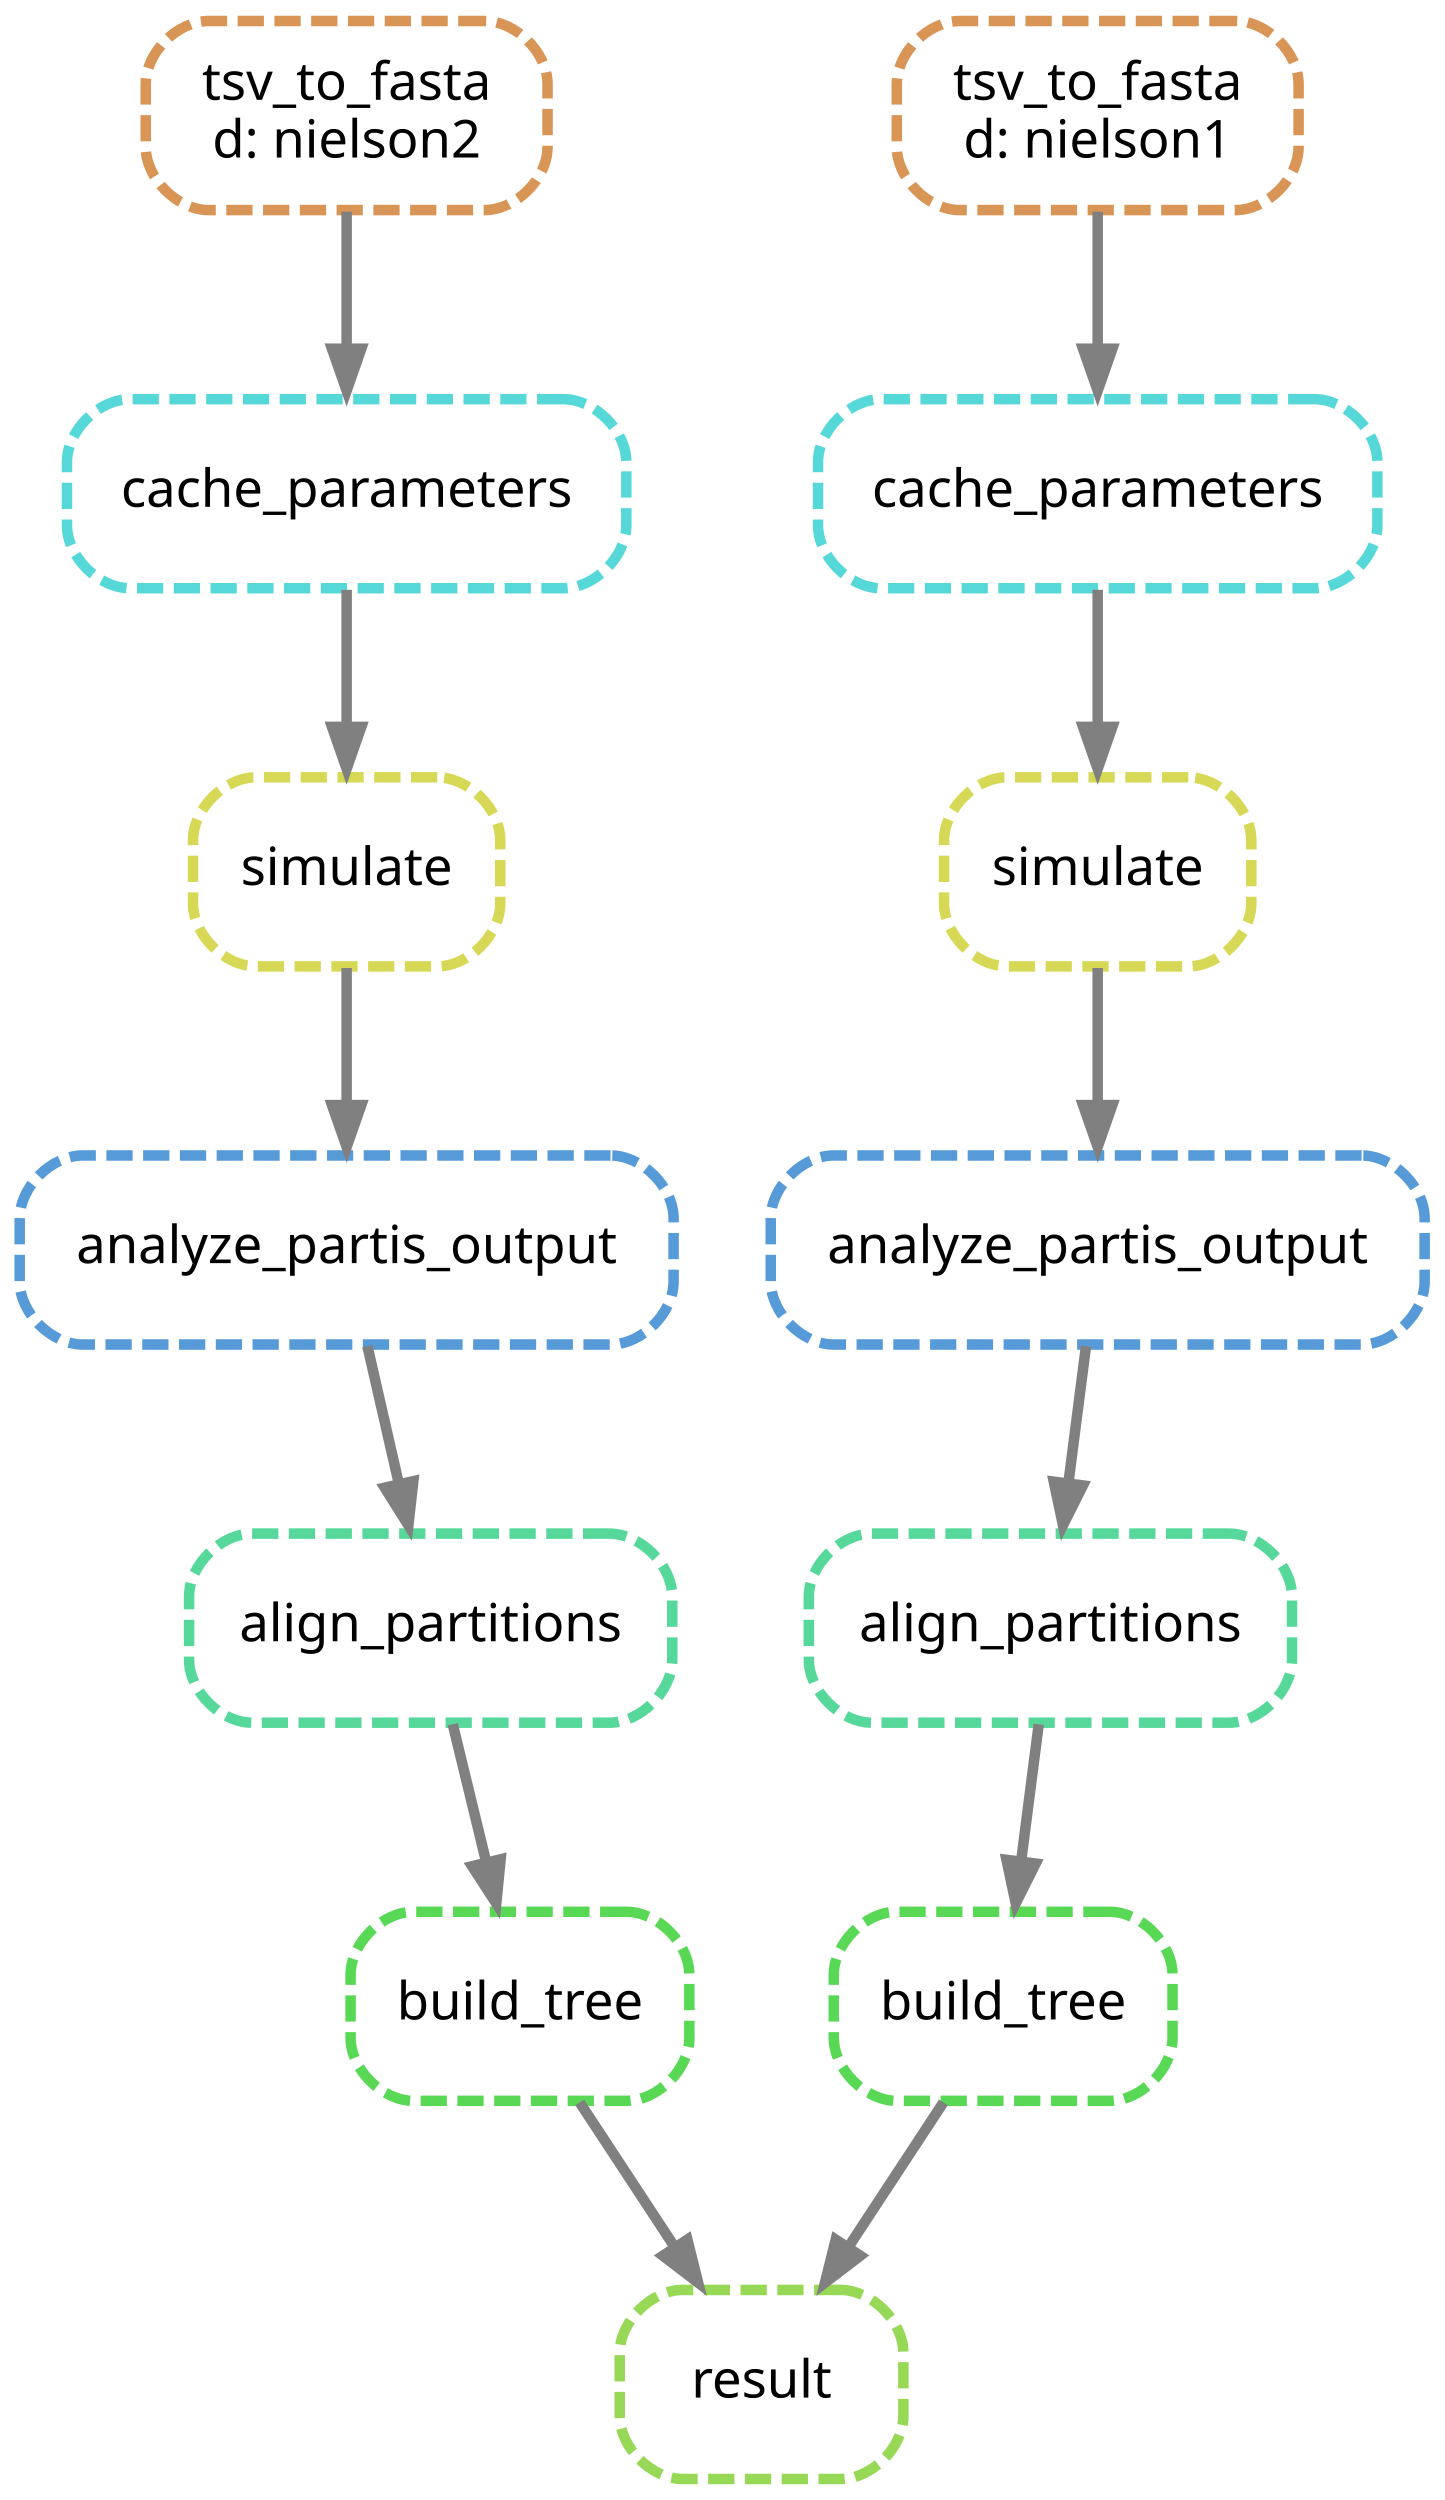
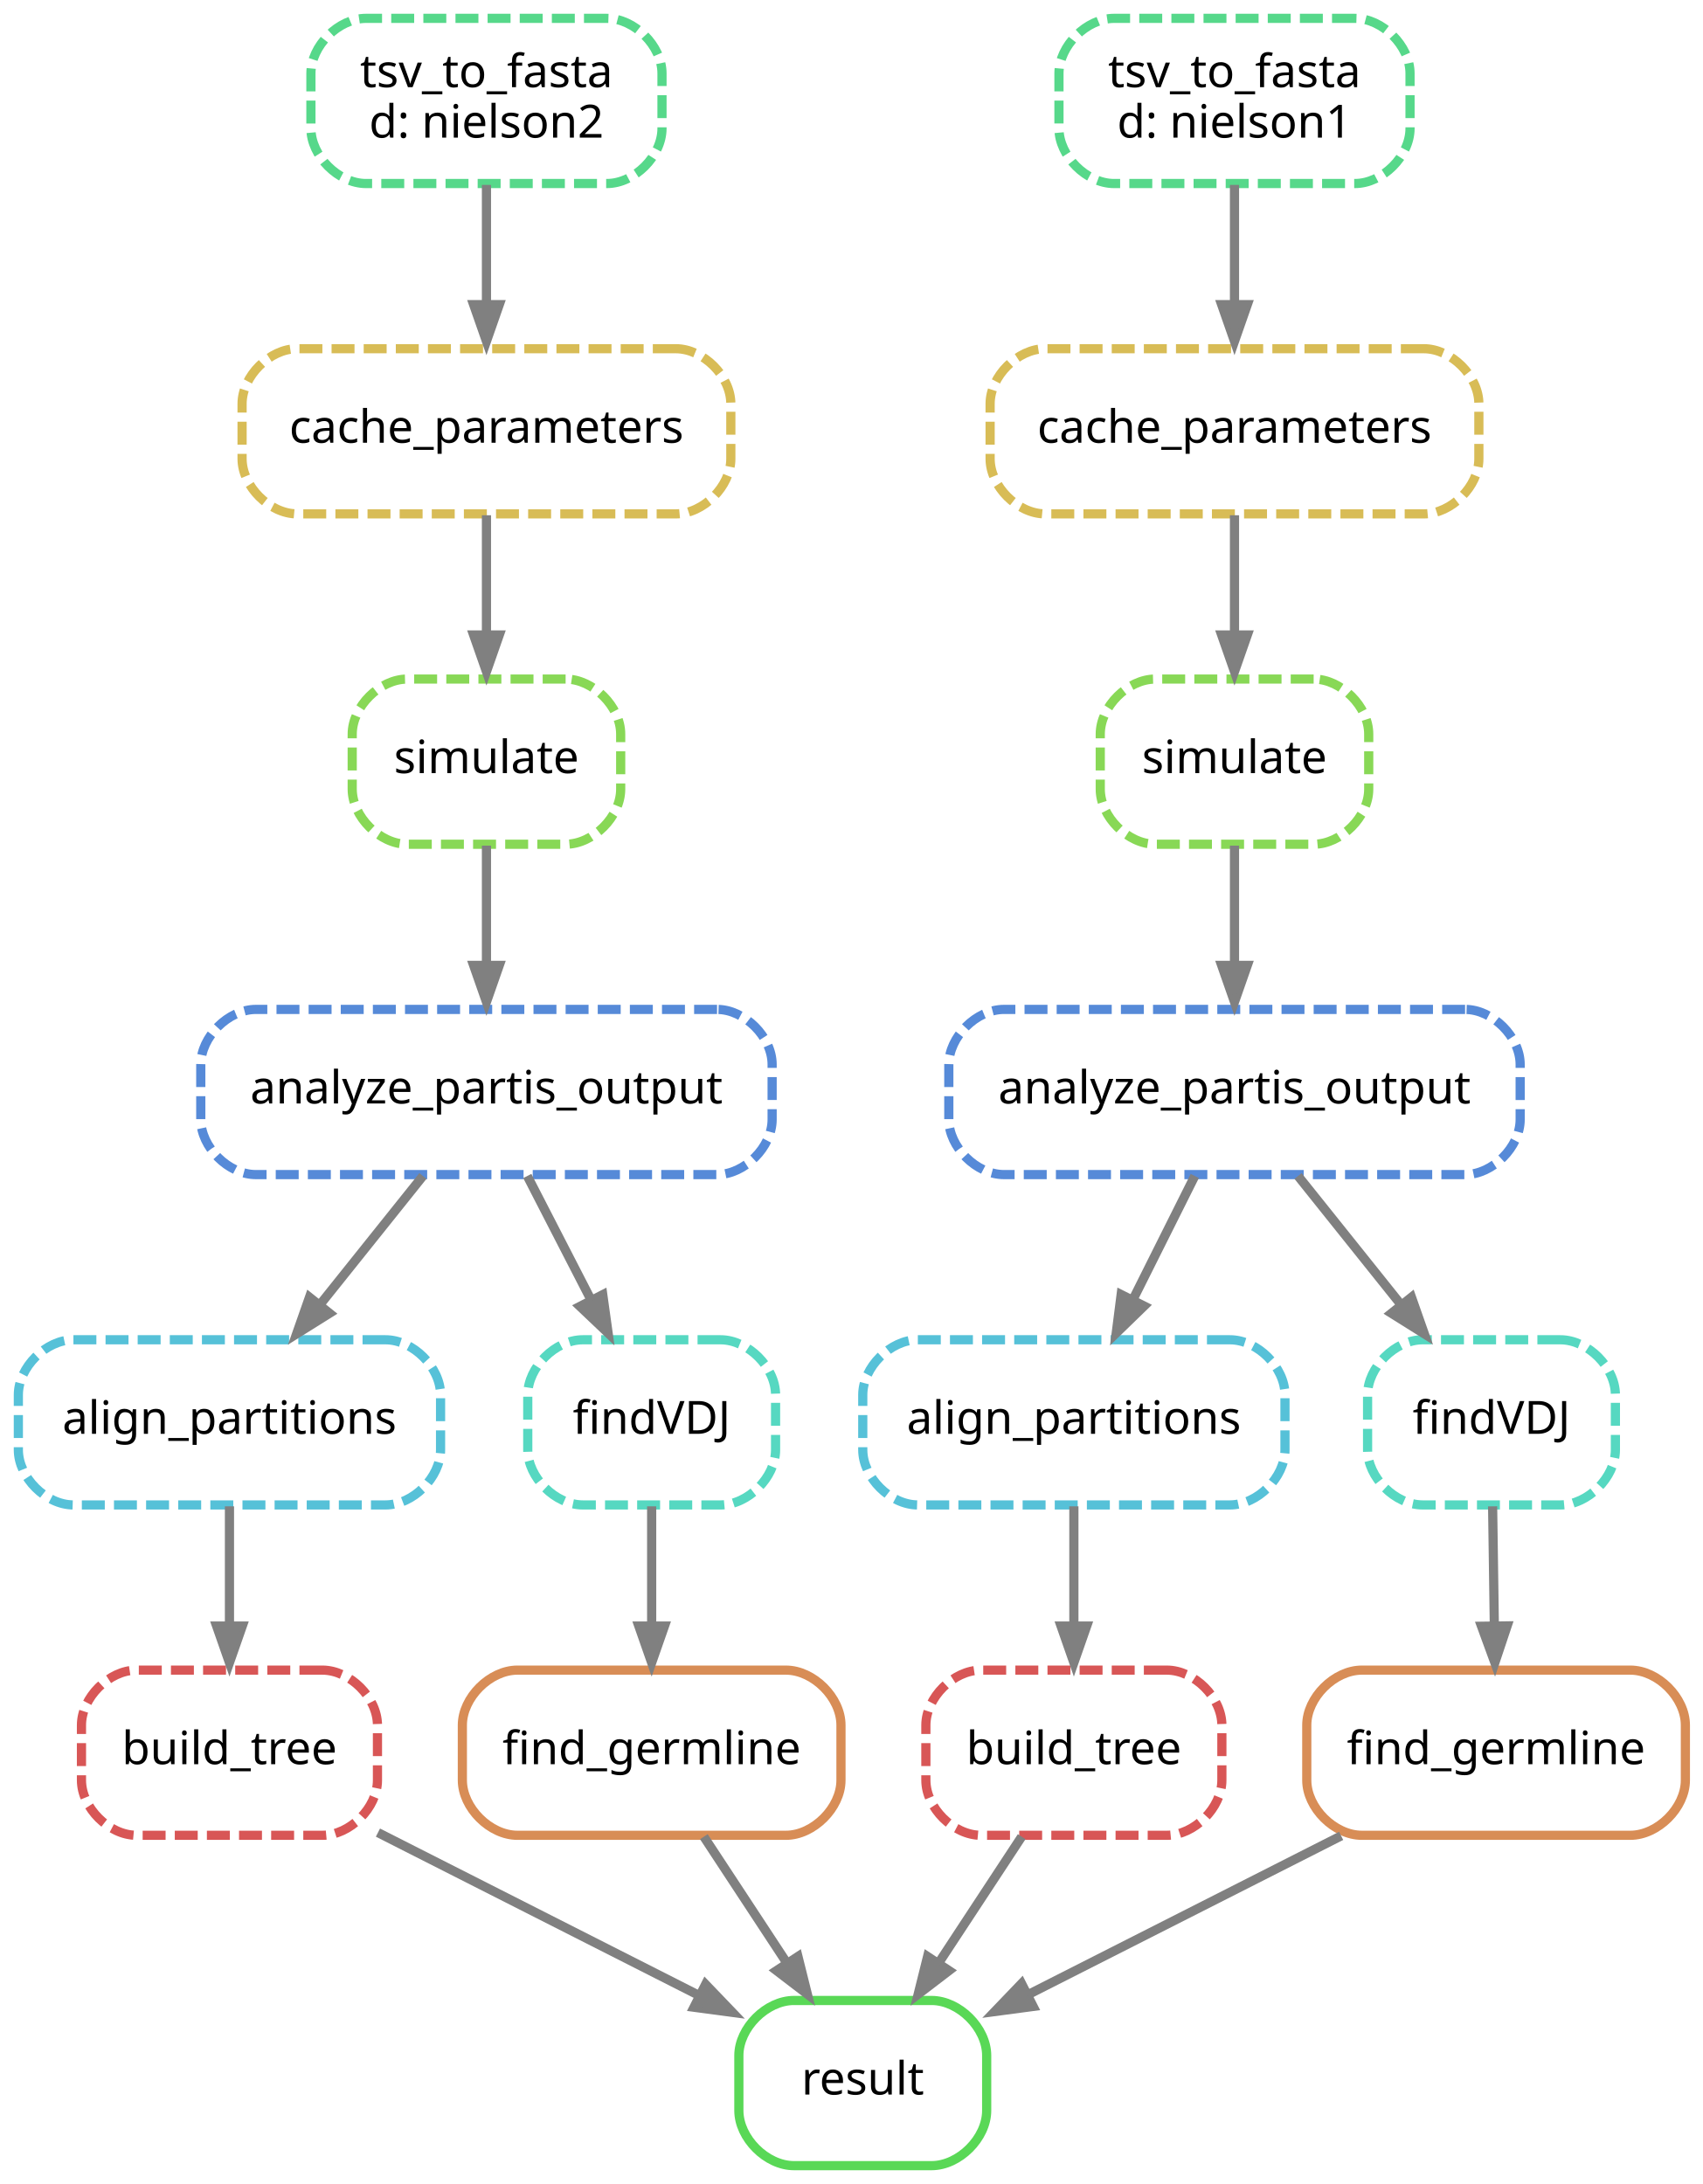
- <svg xmlns="http://www.w3.org/2000/svg" width="275pt" height="476pt" viewBox="0.00 0.00 275.00 476.00">
+ <svg xmlns="http://www.w3.org/2000/svg" width="371pt" height="476pt" viewBox="0.00 0.00 371.00 476.00">
  <g id="graph0" class="graph" transform="scale(1 1) rotate(0) translate(4 472)">
-     <polygon fill="white" stroke="white" points="-4,5 -4,-472 272,-472 272,5 -4,5" />
+     <polygon fill="white" stroke="white" points="-4,5 -4,-472 368,-472 368,5 -4,5" />
    <g id="node1" class="node">
-       <path fill="none" stroke="#97d856" stroke-width="2" stroke-dasharray="5,2" d="M156,-36C156,-36 126,-36 126,-36 120,-36 114,-30 114,-24 114,-24 114,-12 114,-12 114,-6 120,-0 126,-0 126,-0 156,-0 156,-0 162,-0 168,-6 168,-12 168,-12 168,-24 168,-24 168,-30 162,-36 156,-36" />
-       <text text-anchor="middle" x="141" y="-15.5" font-family="sans" font-size="10.00">result</text>
+       <path fill="none" stroke="#59d856" stroke-width="2" d="M199,-36C199,-36 169,-36 169,-36 163,-36 157,-30 157,-24 157,-24 157,-12 157,-12 157,-6 163,-0 169,-0 169,-0 199,-0 199,-0 205,-0 211,-6 211,-12 211,-12 211,-24 211,-24 211,-30 205,-36 199,-36" />
+       <text text-anchor="middle" x="184" y="-15.5" font-family="sans" font-size="10.00">result</text>
    </g>
    <g id="node2" class="node">
-       <path fill="none" stroke="#59d856" stroke-width="2" stroke-dasharray="5,2" d="M115.25,-108C115.25,-108 74.75,-108 74.75,-108 68.75,-108 62.75,-102 62.75,-96 62.75,-96 62.75,-84 62.75,-84 62.75,-78 68.75,-72 74.75,-72 74.75,-72 115.25,-72 115.25,-72 121.25,-72 127.25,-78 127.25,-84 127.25,-84 127.25,-96 127.25,-96 127.25,-102 121.25,-108 115.25,-108" />
-       <text text-anchor="middle" x="95" y="-87.5" font-family="sans" font-size="10.00">build_tree</text>
+       <path fill="none" stroke="#d85656" stroke-width="2" stroke-dasharray="5,2" d="M66.25,-108C66.25,-108 25.75,-108 25.75,-108 19.75,-108 13.75,-102 13.75,-96 13.75,-96 13.75,-84 13.75,-84 13.75,-78 19.75,-72 25.75,-72 25.75,-72 66.25,-72 66.25,-72 72.25,-72 78.25,-78 78.25,-84 78.25,-84 78.25,-96 78.25,-96 78.25,-102 72.25,-108 66.25,-108" />
+       <text text-anchor="middle" x="46" y="-87.5" font-family="sans" font-size="10.00">build_tree</text>
    </g>
    <g id="edge1" class="edge">
-       <path fill="none" stroke="grey" stroke-width="2" d="M106.371,-71.697C111.718,-63.559 118.204,-53.689 124.111,-44.701" />
-       <polygon fill="grey" stroke="grey" points="127.193,-46.383 129.76,-36.104 121.343,-42.539 127.193,-46.383" />
+       <path fill="none" stroke="grey" stroke-width="2" d="M78.355,-72.588C99.174,-62.028 126.262,-48.287 147.797,-37.364" />
+       <polygon fill="grey" stroke="grey" points="149.619,-40.364 156.954,-32.719 146.453,-34.121 149.619,-40.364" />
    </g>
    <g id="node3" class="node">
-       <path fill="none" stroke="#56d89a" stroke-width="2" stroke-dasharray="5,2" d="M112,-180C112,-180 44,-180 44,-180 38,-180 32,-174 32,-168 32,-168 32,-156 32,-156 32,-150 38,-144 44,-144 44,-144 112,-144 112,-144 118,-144 124,-150 124,-156 124,-156 124,-168 124,-168 124,-174 118,-180 112,-180" />
-       <text text-anchor="middle" x="78" y="-159.5" font-family="sans" font-size="10.00">align_partitions</text>
+       <path fill="none" stroke="#56c1d8" stroke-width="2" stroke-dasharray="5,2" d="M80,-180C80,-180 12,-180 12,-180 6,-180 0,-174 0,-168 0,-168 0,-156 0,-156 0,-150 6,-144 12,-144 12,-144 80,-144 80,-144 86,-144 92,-150 92,-156 92,-156 92,-168 92,-168 92,-174 86,-180 80,-180" />
+       <text text-anchor="middle" x="46" y="-159.5" font-family="sans" font-size="10.00">align_partitions</text>
+     </g>
+     <g id="edge5" class="edge">
+       <path fill="none" stroke="grey" stroke-width="2" d="M46,-143.697C46,-135.983 46,-126.712 46,-118.112" />
+       <polygon fill="grey" stroke="grey" points="49.5,-118.104 46,-108.104 42.5,-118.104 49.5,-118.104" />
+     </g>
+     <g id="node4" class="node">
+       <path fill="none" stroke="#568ad8" stroke-width="2" stroke-dasharray="5,2" d="M152.25,-252C152.25,-252 51.75,-252 51.75,-252 45.75,-252 39.75,-246 39.75,-240 39.75,-240 39.75,-228 39.75,-228 39.75,-222 45.75,-216 51.75,-216 51.75,-216 152.25,-216 152.25,-216 158.25,-216 164.25,-222 164.25,-228 164.25,-228 164.25,-240 164.25,-240 164.25,-246 158.25,-252 152.25,-252" />
+       <text text-anchor="middle" x="102" y="-231.5" font-family="sans" font-size="10.00">analyze_partis_output</text>
+     </g>
+     <g id="edge6" class="edge">
+       <path fill="none" stroke="grey" stroke-width="2" d="M88.157,-215.697C81.511,-207.389 73.422,-197.277 66.113,-188.141" />
+       <polygon fill="grey" stroke="grey" points="68.663,-185.727 59.684,-180.104 63.197,-190.099 68.663,-185.727" />
+     </g>
+     <g id="node15" class="node">
+       <path fill="none" stroke="#56d8c1" stroke-width="2" stroke-dasharray="5,2" d="M153,-180C153,-180 123,-180 123,-180 117,-180 111,-174 111,-168 111,-168 111,-156 111,-156 111,-150 117,-144 123,-144 123,-144 153,-144 153,-144 159,-144 165,-150 165,-156 165,-156 165,-168 165,-168 165,-174 159,-180 153,-180" />
+       <text text-anchor="middle" x="138" y="-159.5" font-family="sans" font-size="10.00">findVDJ</text>
+     </g>
+     <g id="edge16" class="edge">
+       <path fill="none" stroke="grey" stroke-width="2" d="M110.899,-215.697C114.997,-207.728 119.949,-198.1 124.493,-189.264" />
+       <polygon fill="grey" stroke="grey" points="127.742,-190.598 129.203,-180.104 121.517,-187.396 127.742,-190.598" />
+     </g>
+     <g id="node5" class="node">
+       <path fill="none" stroke="#88d856" stroke-width="2" stroke-dasharray="5,2" d="M119.25,-324C119.25,-324 84.75,-324 84.75,-324 78.75,-324 72.75,-318 72.75,-312 72.75,-312 72.75,-300 72.75,-300 72.75,-294 78.75,-288 84.75,-288 84.75,-288 119.25,-288 119.25,-288 125.25,-288 131.25,-294 131.25,-300 131.25,-300 131.25,-312 131.25,-312 131.25,-318 125.25,-324 119.25,-324" />
+       <text text-anchor="middle" x="102" y="-303.5" font-family="sans" font-size="10.00">simulate</text>
+     </g>
+     <g id="edge7" class="edge">
+       <path fill="none" stroke="grey" stroke-width="2" d="M102,-287.697C102,-279.983 102,-270.712 102,-262.112" />
+       <polygon fill="grey" stroke="grey" points="105.5,-262.104 102,-252.104 98.5,-262.104 105.5,-262.104" />
+     </g>
+     <g id="node6" class="node">
+       <path fill="none" stroke="#d8bc56" stroke-width="2" stroke-dasharray="5,2" d="M143.25,-396C143.25,-396 60.75,-396 60.75,-396 54.75,-396 48.75,-390 48.75,-384 48.75,-384 48.75,-372 48.75,-372 48.75,-366 54.75,-360 60.75,-360 60.75,-360 143.25,-360 143.25,-360 149.25,-360 155.25,-366 155.25,-372 155.25,-372 155.25,-384 155.25,-384 155.25,-390 149.25,-396 143.25,-396" />
+       <text text-anchor="middle" x="102" y="-375.5" font-family="sans" font-size="10.00">cache_parameters</text>
+     </g>
+     <g id="edge8" class="edge">
+       <path fill="none" stroke="grey" stroke-width="2" d="M102,-359.697C102,-351.983 102,-342.712 102,-334.112" />
+       <polygon fill="grey" stroke="grey" points="105.5,-334.104 102,-324.104 98.5,-334.104 105.5,-334.104" />
+     </g>
+     <g id="node7" class="node">
+       <path fill="none" stroke="#56d88a" stroke-width="2" stroke-dasharray="5,2" d="M128.25,-468C128.25,-468 75.75,-468 75.75,-468 69.75,-468 63.75,-462 63.75,-456 63.75,-456 63.75,-444 63.75,-444 63.75,-438 69.75,-432 75.75,-432 75.75,-432 128.25,-432 128.25,-432 134.25,-432 140.25,-438 140.25,-444 140.25,-444 140.25,-456 140.25,-456 140.25,-462 134.25,-468 128.25,-468" />
+       <text text-anchor="middle" x="102" y="-453" font-family="sans" font-size="10.00">tsv_to_fasta</text>
+       <text text-anchor="middle" x="102" y="-442" font-family="sans" font-size="10.00">d: nielson2</text>
+     </g>
+     <g id="edge9" class="edge">
+       <path fill="none" stroke="grey" stroke-width="2" d="M102,-431.697C102,-423.983 102,-414.712 102,-406.112" />
+       <polygon fill="grey" stroke="grey" points="105.5,-406.104 102,-396.104 98.5,-406.104 105.5,-406.104" />
+     </g>
+     <g id="node8" class="node">
+       <path fill="none" stroke="#d85656" stroke-width="2" stroke-dasharray="5,2" d="M250.25,-108C250.25,-108 209.75,-108 209.75,-108 203.75,-108 197.75,-102 197.75,-96 197.75,-96 197.75,-84 197.75,-84 197.75,-78 203.75,-72 209.75,-72 209.75,-72 250.25,-72 250.25,-72 256.25,-72 262.25,-78 262.25,-84 262.25,-84 262.25,-96 262.25,-96 262.25,-102 256.25,-108 250.25,-108" />
+       <text text-anchor="middle" x="230" y="-87.5" font-family="sans" font-size="10.00">build_tree</text>
+     </g>
+     <g id="edge2" class="edge">
+       <path fill="none" stroke="grey" stroke-width="2" d="M218.629,-71.697C213.282,-63.559 206.796,-53.689 200.889,-44.701" />
+       <polygon fill="grey" stroke="grey" points="203.657,-42.539 195.24,-36.104 197.807,-46.383 203.657,-42.539" />
+     </g>
+     <g id="node9" class="node">
+       <path fill="none" stroke="#56c1d8" stroke-width="2" stroke-dasharray="5,2" d="M264,-180C264,-180 196,-180 196,-180 190,-180 184,-174 184,-168 184,-168 184,-156 184,-156 184,-150 190,-144 196,-144 196,-144 264,-144 264,-144 270,-144 276,-150 276,-156 276,-156 276,-168 276,-168 276,-174 270,-180 264,-180" />
+       <text text-anchor="middle" x="230" y="-159.5" font-family="sans" font-size="10.00">align_partitions</text>
+     </g>
+     <g id="edge10" class="edge">
+       <path fill="none" stroke="grey" stroke-width="2" d="M230,-143.697C230,-135.983 230,-126.712 230,-118.112" />
+       <polygon fill="grey" stroke="grey" points="233.5,-118.104 230,-108.104 226.5,-118.104 233.5,-118.104" />
+     </g>
+     <g id="node10" class="node">
+       <path fill="none" stroke="#568ad8" stroke-width="2" stroke-dasharray="5,2" d="M315.25,-252C315.25,-252 214.75,-252 214.75,-252 208.75,-252 202.75,-246 202.75,-240 202.75,-240 202.75,-228 202.75,-228 202.75,-222 208.75,-216 214.75,-216 214.75,-216 315.25,-216 315.25,-216 321.25,-216 327.25,-222 327.25,-228 327.25,-228 327.25,-240 327.25,-240 327.25,-246 321.25,-252 315.25,-252" />
+       <text text-anchor="middle" x="265" y="-231.5" font-family="sans" font-size="10.00">analyze_partis_output</text>
+     </g>
+     <g id="edge11" class="edge">
+       <path fill="none" stroke="grey" stroke-width="2" d="M256.348,-215.697C252.364,-207.728 247.55,-198.1 243.132,-189.264" />
+       <polygon fill="grey" stroke="grey" points="246.155,-187.483 238.552,-180.104 239.894,-190.614 246.155,-187.483" />
+     </g>
+     <g id="node17" class="node">
+       <path fill="none" stroke="#56d8c1" stroke-width="2" stroke-dasharray="5,2" d="M336,-180C336,-180 306,-180 306,-180 300,-180 294,-174 294,-168 294,-168 294,-156 294,-156 294,-150 300,-144 306,-144 306,-144 336,-144 336,-144 342,-144 348,-150 348,-156 348,-156 348,-168 348,-168 348,-174 342,-180 336,-180" />
+       <text text-anchor="middle" x="321" y="-159.5" font-family="sans" font-size="10.00">findVDJ</text>
+     </g>
+     <g id="edge18" class="edge">
+       <path fill="none" stroke="grey" stroke-width="2" d="M278.843,-215.697C285.489,-207.389 293.578,-197.277 300.887,-188.141" />
+       <polygon fill="grey" stroke="grey" points="303.803,-190.099 307.317,-180.104 298.336,-185.727 303.803,-190.099" />
+     </g>
+     <g id="node11" class="node">
+       <path fill="none" stroke="#88d856" stroke-width="2" stroke-dasharray="5,2" d="M282.25,-324C282.25,-324 247.75,-324 247.75,-324 241.75,-324 235.75,-318 235.75,-312 235.75,-312 235.75,-300 235.75,-300 235.75,-294 241.75,-288 247.75,-288 247.75,-288 282.25,-288 282.25,-288 288.25,-288 294.25,-294 294.25,-300 294.25,-300 294.25,-312 294.25,-312 294.25,-318 288.25,-324 282.25,-324" />
+       <text text-anchor="middle" x="265" y="-303.5" font-family="sans" font-size="10.00">simulate</text>
+     </g>
+     <g id="edge12" class="edge">
+       <path fill="none" stroke="grey" stroke-width="2" d="M265,-287.697C265,-279.983 265,-270.712 265,-262.112" />
+       <polygon fill="grey" stroke="grey" points="268.5,-262.104 265,-252.104 261.5,-262.104 268.5,-262.104" />
+     </g>
+     <g id="node12" class="node">
+       <path fill="none" stroke="#d8bc56" stroke-width="2" stroke-dasharray="5,2" d="M306.25,-396C306.25,-396 223.75,-396 223.75,-396 217.75,-396 211.75,-390 211.75,-384 211.75,-384 211.75,-372 211.75,-372 211.75,-366 217.75,-360 223.75,-360 223.75,-360 306.25,-360 306.25,-360 312.25,-360 318.25,-366 318.25,-372 318.25,-372 318.25,-384 318.25,-384 318.25,-390 312.25,-396 306.25,-396" />
+       <text text-anchor="middle" x="265" y="-375.5" font-family="sans" font-size="10.00">cache_parameters</text>
+     </g>
+     <g id="edge13" class="edge">
+       <path fill="none" stroke="grey" stroke-width="2" d="M265,-359.697C265,-351.983 265,-342.712 265,-334.112" />
+       <polygon fill="grey" stroke="grey" points="268.5,-334.104 265,-324.104 261.5,-334.104 268.5,-334.104" />
+     </g>
+     <g id="node13" class="node">
+       <path fill="none" stroke="#56d88a" stroke-width="2" stroke-dasharray="5,2" d="M291.25,-468C291.25,-468 238.75,-468 238.75,-468 232.75,-468 226.75,-462 226.75,-456 226.75,-456 226.75,-444 226.75,-444 226.75,-438 232.75,-432 238.75,-432 238.75,-432 291.25,-432 291.25,-432 297.25,-432 303.25,-438 303.25,-444 303.25,-444 303.25,-456 303.25,-456 303.25,-462 297.25,-468 291.25,-468" />
+       <text text-anchor="middle" x="265" y="-453" font-family="sans" font-size="10.00">tsv_to_fasta</text>
+       <text text-anchor="middle" x="265" y="-442" font-family="sans" font-size="10.00">d: nielson1</text>
+     </g>
+     <g id="edge14" class="edge">
+       <path fill="none" stroke="grey" stroke-width="2" d="M265,-431.697C265,-423.983 265,-414.712 265,-406.112" />
+       <polygon fill="grey" stroke="grey" points="268.5,-406.104 265,-396.104 261.5,-406.104 268.5,-406.104" />
+     </g>
+     <g id="node14" class="node">
+       <path fill="none" stroke="#d88d56" stroke-width="2" d="M167.25,-108C167.25,-108 108.75,-108 108.75,-108 102.75,-108 96.75,-102 96.75,-96 96.75,-96 96.75,-84 96.75,-84 96.75,-78 102.75,-72 108.75,-72 108.75,-72 167.25,-72 167.25,-72 173.25,-72 179.25,-78 179.25,-84 179.25,-84 179.25,-96 179.25,-96 179.25,-102 173.25,-108 167.25,-108" />
+       <text text-anchor="middle" x="138" y="-87.5" font-family="sans" font-size="10.00">find_germline</text>
    </g>
    <g id="edge3" class="edge">
-       <path fill="none" stroke="grey" stroke-width="2" d="M82.202,-143.697C84.096,-135.898 86.376,-126.509 88.484,-117.829" />
-       <polygon fill="grey" stroke="grey" points="91.887,-118.648 90.846,-108.104 85.085,-116.996 91.887,-118.648" />
+       <path fill="none" stroke="grey" stroke-width="2" d="M149.371,-71.697C154.718,-63.559 161.204,-53.689 167.111,-44.701" />
+       <polygon fill="grey" stroke="grey" points="170.193,-46.383 172.76,-36.104 164.343,-42.539 170.193,-46.383" />
    </g>
-     <g id="node4" class="node">
-       <path fill="none" stroke="#569ad8" stroke-width="2" stroke-dasharray="5,2" d="M112.25,-252C112.25,-252 11.75,-252 11.75,-252 5.75,-252 -0.25,-246 -0.25,-240 -0.25,-240 -0.25,-228 -0.25,-228 -0.25,-222 5.75,-216 11.75,-216 11.75,-216 112.25,-216 112.25,-216 118.25,-216 124.25,-222 124.25,-228 124.25,-228 124.25,-240 124.25,-240 124.25,-246 118.25,-252 112.25,-252" />
-       <text text-anchor="middle" x="62" y="-231.5" font-family="sans" font-size="10.00">analyze_partis_output</text>
+     <g id="edge15" class="edge">
+       <path fill="none" stroke="grey" stroke-width="2" d="M138,-143.697C138,-135.983 138,-126.712 138,-118.112" />
+       <polygon fill="grey" stroke="grey" points="141.5,-118.104 138,-108.104 134.5,-118.104 141.5,-118.104" />
+     </g>
+     <g id="node16" class="node">
+       <path fill="none" stroke="#d88d56" stroke-width="2" d="M351.25,-108C351.25,-108 292.75,-108 292.75,-108 286.75,-108 280.75,-102 280.75,-96 280.75,-96 280.75,-84 280.75,-84 280.75,-78 286.75,-72 292.75,-72 292.75,-72 351.25,-72 351.25,-72 357.25,-72 363.25,-78 363.25,-84 363.25,-84 363.25,-96 363.25,-96 363.25,-102 357.25,-108 351.25,-108" />
+       <text text-anchor="middle" x="322" y="-87.5" font-family="sans" font-size="10.00">find_germline</text>
    </g>
    <g id="edge4" class="edge">
-       <path fill="none" stroke="grey" stroke-width="2" d="M65.955,-215.697C67.718,-207.983 69.837,-198.712 71.803,-190.112" />
-       <polygon fill="grey" stroke="grey" points="75.274,-190.633 74.09,-180.104 68.45,-189.073 75.274,-190.633" />
+       <path fill="none" stroke="grey" stroke-width="2" d="M288.241,-71.876C267.667,-61.44 241.378,-48.105 220.348,-37.438" />
+       <polygon fill="grey" stroke="grey" points="221.895,-34.297 211.393,-32.895 218.728,-40.54 221.895,-34.297" />
    </g>
-     <g id="node5" class="node">
-       <path fill="none" stroke="#d6d856" stroke-width="2" stroke-dasharray="5,2" d="M79.25,-324C79.25,-324 44.75,-324 44.75,-324 38.75,-324 32.75,-318 32.75,-312 32.75,-312 32.75,-300 32.75,-300 32.75,-294 38.75,-288 44.75,-288 44.75,-288 79.25,-288 79.25,-288 85.25,-288 91.25,-294 91.25,-300 91.25,-300 91.25,-312 91.25,-312 91.25,-318 85.25,-324 79.25,-324" />
-       <text text-anchor="middle" x="62" y="-303.5" font-family="sans" font-size="10.00">simulate</text>
-     </g>
-     <g id="edge5" class="edge">
-       <path fill="none" stroke="grey" stroke-width="2" d="M62,-287.697C62,-279.983 62,-270.712 62,-262.112" />
-       <polygon fill="grey" stroke="grey" points="65.5,-262.104 62,-252.104 58.5,-262.104 65.5,-262.104" />
-     </g>
-     <g id="node6" class="node">
-       <path fill="none" stroke="#56d8d8" stroke-width="2" stroke-dasharray="5,2" d="M103.25,-396C103.25,-396 20.75,-396 20.75,-396 14.75,-396 8.75,-390 8.75,-384 8.75,-384 8.75,-372 8.75,-372 8.75,-366 14.75,-360 20.75,-360 20.75,-360 103.25,-360 103.25,-360 109.25,-360 115.25,-366 115.25,-372 115.25,-372 115.25,-384 115.25,-384 115.25,-390 109.25,-396 103.25,-396" />
-       <text text-anchor="middle" x="62" y="-375.5" font-family="sans" font-size="10.00">cache_parameters</text>
-     </g>
-     <g id="edge6" class="edge">
-       <path fill="none" stroke="grey" stroke-width="2" d="M62,-359.697C62,-351.983 62,-342.712 62,-334.112" />
-       <polygon fill="grey" stroke="grey" points="65.5,-334.104 62,-324.104 58.5,-334.104 65.5,-334.104" />
-     </g>
-     <g id="node7" class="node">
-       <path fill="none" stroke="#d89556" stroke-width="2" stroke-dasharray="5,2" d="M88.25,-468C88.25,-468 35.75,-468 35.75,-468 29.75,-468 23.75,-462 23.75,-456 23.75,-456 23.75,-444 23.75,-444 23.75,-438 29.75,-432 35.75,-432 35.75,-432 88.25,-432 88.25,-432 94.25,-432 100.25,-438 100.25,-444 100.25,-444 100.25,-456 100.25,-456 100.25,-462 94.25,-468 88.25,-468" />
-       <text text-anchor="middle" x="62" y="-453" font-family="sans" font-size="10.00">tsv_to_fasta</text>
-       <text text-anchor="middle" x="62" y="-442" font-family="sans" font-size="10.00">d: nielson2</text>
-     </g>
-     <g id="edge7" class="edge">
-       <path fill="none" stroke="grey" stroke-width="2" d="M62,-431.697C62,-423.983 62,-414.712 62,-406.112" />
-       <polygon fill="grey" stroke="grey" points="65.5,-406.104 62,-396.104 58.5,-406.104 65.5,-406.104" />
-     </g>
-     <g id="node8" class="node">
-       <path fill="none" stroke="#59d856" stroke-width="2" stroke-dasharray="5,2" d="M207.25,-108C207.25,-108 166.75,-108 166.75,-108 160.75,-108 154.75,-102 154.75,-96 154.75,-96 154.75,-84 154.75,-84 154.75,-78 160.75,-72 166.75,-72 166.75,-72 207.25,-72 207.25,-72 213.25,-72 219.25,-78 219.25,-84 219.25,-84 219.25,-96 219.25,-96 219.25,-102 213.25,-108 207.25,-108" />
-       <text text-anchor="middle" x="187" y="-87.5" font-family="sans" font-size="10.00">build_tree</text>
-     </g>
-     <g id="edge2" class="edge">
-       <path fill="none" stroke="grey" stroke-width="2" d="M175.629,-71.697C170.282,-63.559 163.796,-53.689 157.889,-44.701" />
-       <polygon fill="grey" stroke="grey" points="160.657,-42.539 152.24,-36.104 154.807,-46.383 160.657,-42.539" />
-     </g>
-     <g id="node9" class="node">
-       <path fill="none" stroke="#56d89a" stroke-width="2" stroke-dasharray="5,2" d="M230,-180C230,-180 162,-180 162,-180 156,-180 150,-174 150,-168 150,-168 150,-156 150,-156 150,-150 156,-144 162,-144 162,-144 230,-144 230,-144 236,-144 242,-150 242,-156 242,-156 242,-168 242,-168 242,-174 236,-180 230,-180" />
-       <text text-anchor="middle" x="196" y="-159.5" font-family="sans" font-size="10.00">align_partitions</text>
-     </g>
-     <g id="edge8" class="edge">
-       <path fill="none" stroke="grey" stroke-width="2" d="M193.775,-143.697C192.783,-135.983 191.592,-126.712 190.486,-118.112" />
-       <polygon fill="grey" stroke="grey" points="193.946,-117.576 189.199,-108.104 187.003,-118.469 193.946,-117.576" />
-     </g>
-     <g id="node10" class="node">
-       <path fill="none" stroke="#569ad8" stroke-width="2" stroke-dasharray="5,2" d="M255.25,-252C255.25,-252 154.75,-252 154.75,-252 148.75,-252 142.75,-246 142.75,-240 142.75,-240 142.75,-228 142.75,-228 142.75,-222 148.75,-216 154.75,-216 154.75,-216 255.25,-216 255.25,-216 261.25,-216 267.25,-222 267.25,-228 267.25,-228 267.25,-240 267.25,-240 267.25,-246 261.25,-252 255.25,-252" />
-       <text text-anchor="middle" x="205" y="-231.5" font-family="sans" font-size="10.00">analyze_partis_output</text>
-     </g>
-     <g id="edge9" class="edge">
-       <path fill="none" stroke="grey" stroke-width="2" d="M202.775,-215.697C201.783,-207.983 200.592,-198.712 199.486,-190.112" />
-       <polygon fill="grey" stroke="grey" points="202.946,-189.576 198.199,-180.104 196.003,-190.469 202.946,-189.576" />
-     </g>
-     <g id="node11" class="node">
-       <path fill="none" stroke="#d6d856" stroke-width="2" stroke-dasharray="5,2" d="M222.25,-324C222.25,-324 187.75,-324 187.75,-324 181.75,-324 175.75,-318 175.75,-312 175.75,-312 175.75,-300 175.75,-300 175.75,-294 181.75,-288 187.75,-288 187.75,-288 222.25,-288 222.25,-288 228.25,-288 234.25,-294 234.25,-300 234.25,-300 234.25,-312 234.25,-312 234.25,-318 228.25,-324 222.25,-324" />
-       <text text-anchor="middle" x="205" y="-303.5" font-family="sans" font-size="10.00">simulate</text>
-     </g>
-     <g id="edge10" class="edge">
-       <path fill="none" stroke="grey" stroke-width="2" d="M205,-287.697C205,-279.983 205,-270.712 205,-262.112" />
-       <polygon fill="grey" stroke="grey" points="208.5,-262.104 205,-252.104 201.5,-262.104 208.5,-262.104" />
-     </g>
-     <g id="node12" class="node">
-       <path fill="none" stroke="#56d8d8" stroke-width="2" stroke-dasharray="5,2" d="M246.25,-396C246.25,-396 163.75,-396 163.75,-396 157.75,-396 151.75,-390 151.75,-384 151.75,-384 151.75,-372 151.75,-372 151.75,-366 157.75,-360 163.75,-360 163.75,-360 246.25,-360 246.25,-360 252.25,-360 258.25,-366 258.25,-372 258.25,-372 258.25,-384 258.25,-384 258.25,-390 252.25,-396 246.25,-396" />
-       <text text-anchor="middle" x="205" y="-375.5" font-family="sans" font-size="10.00">cache_parameters</text>
-     </g>
-     <g id="edge11" class="edge">
-       <path fill="none" stroke="grey" stroke-width="2" d="M205,-359.697C205,-351.983 205,-342.712 205,-334.112" />
-       <polygon fill="grey" stroke="grey" points="208.5,-334.104 205,-324.104 201.5,-334.104 208.5,-334.104" />
-     </g>
-     <g id="node13" class="node">
-       <path fill="none" stroke="#d89556" stroke-width="2" stroke-dasharray="5,2" d="M231.25,-468C231.25,-468 178.75,-468 178.75,-468 172.75,-468 166.75,-462 166.75,-456 166.75,-456 166.75,-444 166.75,-444 166.75,-438 172.75,-432 178.75,-432 178.75,-432 231.25,-432 231.25,-432 237.25,-432 243.25,-438 243.25,-444 243.25,-444 243.25,-456 243.25,-456 243.25,-462 237.25,-468 231.25,-468" />
-       <text text-anchor="middle" x="205" y="-453" font-family="sans" font-size="10.00">tsv_to_fasta</text>
-       <text text-anchor="middle" x="205" y="-442" font-family="sans" font-size="10.00">d: nielson1</text>
-     </g>
-     <g id="edge12" class="edge">
-       <path fill="none" stroke="grey" stroke-width="2" d="M205,-431.697C205,-423.983 205,-414.712 205,-406.112" />
-       <polygon fill="grey" stroke="grey" points="208.5,-406.104 205,-396.104 201.5,-406.104 208.5,-406.104" />
+     <g id="edge17" class="edge">
+       <path fill="none" stroke="grey" stroke-width="2" d="M321.247,-143.697C321.357,-135.983 321.49,-126.712 321.613,-118.112" />
+       <polygon fill="grey" stroke="grey" points="325.112,-118.153 321.756,-108.104 318.113,-118.053 325.112,-118.153" />
    </g>
  </g>
</svg>
